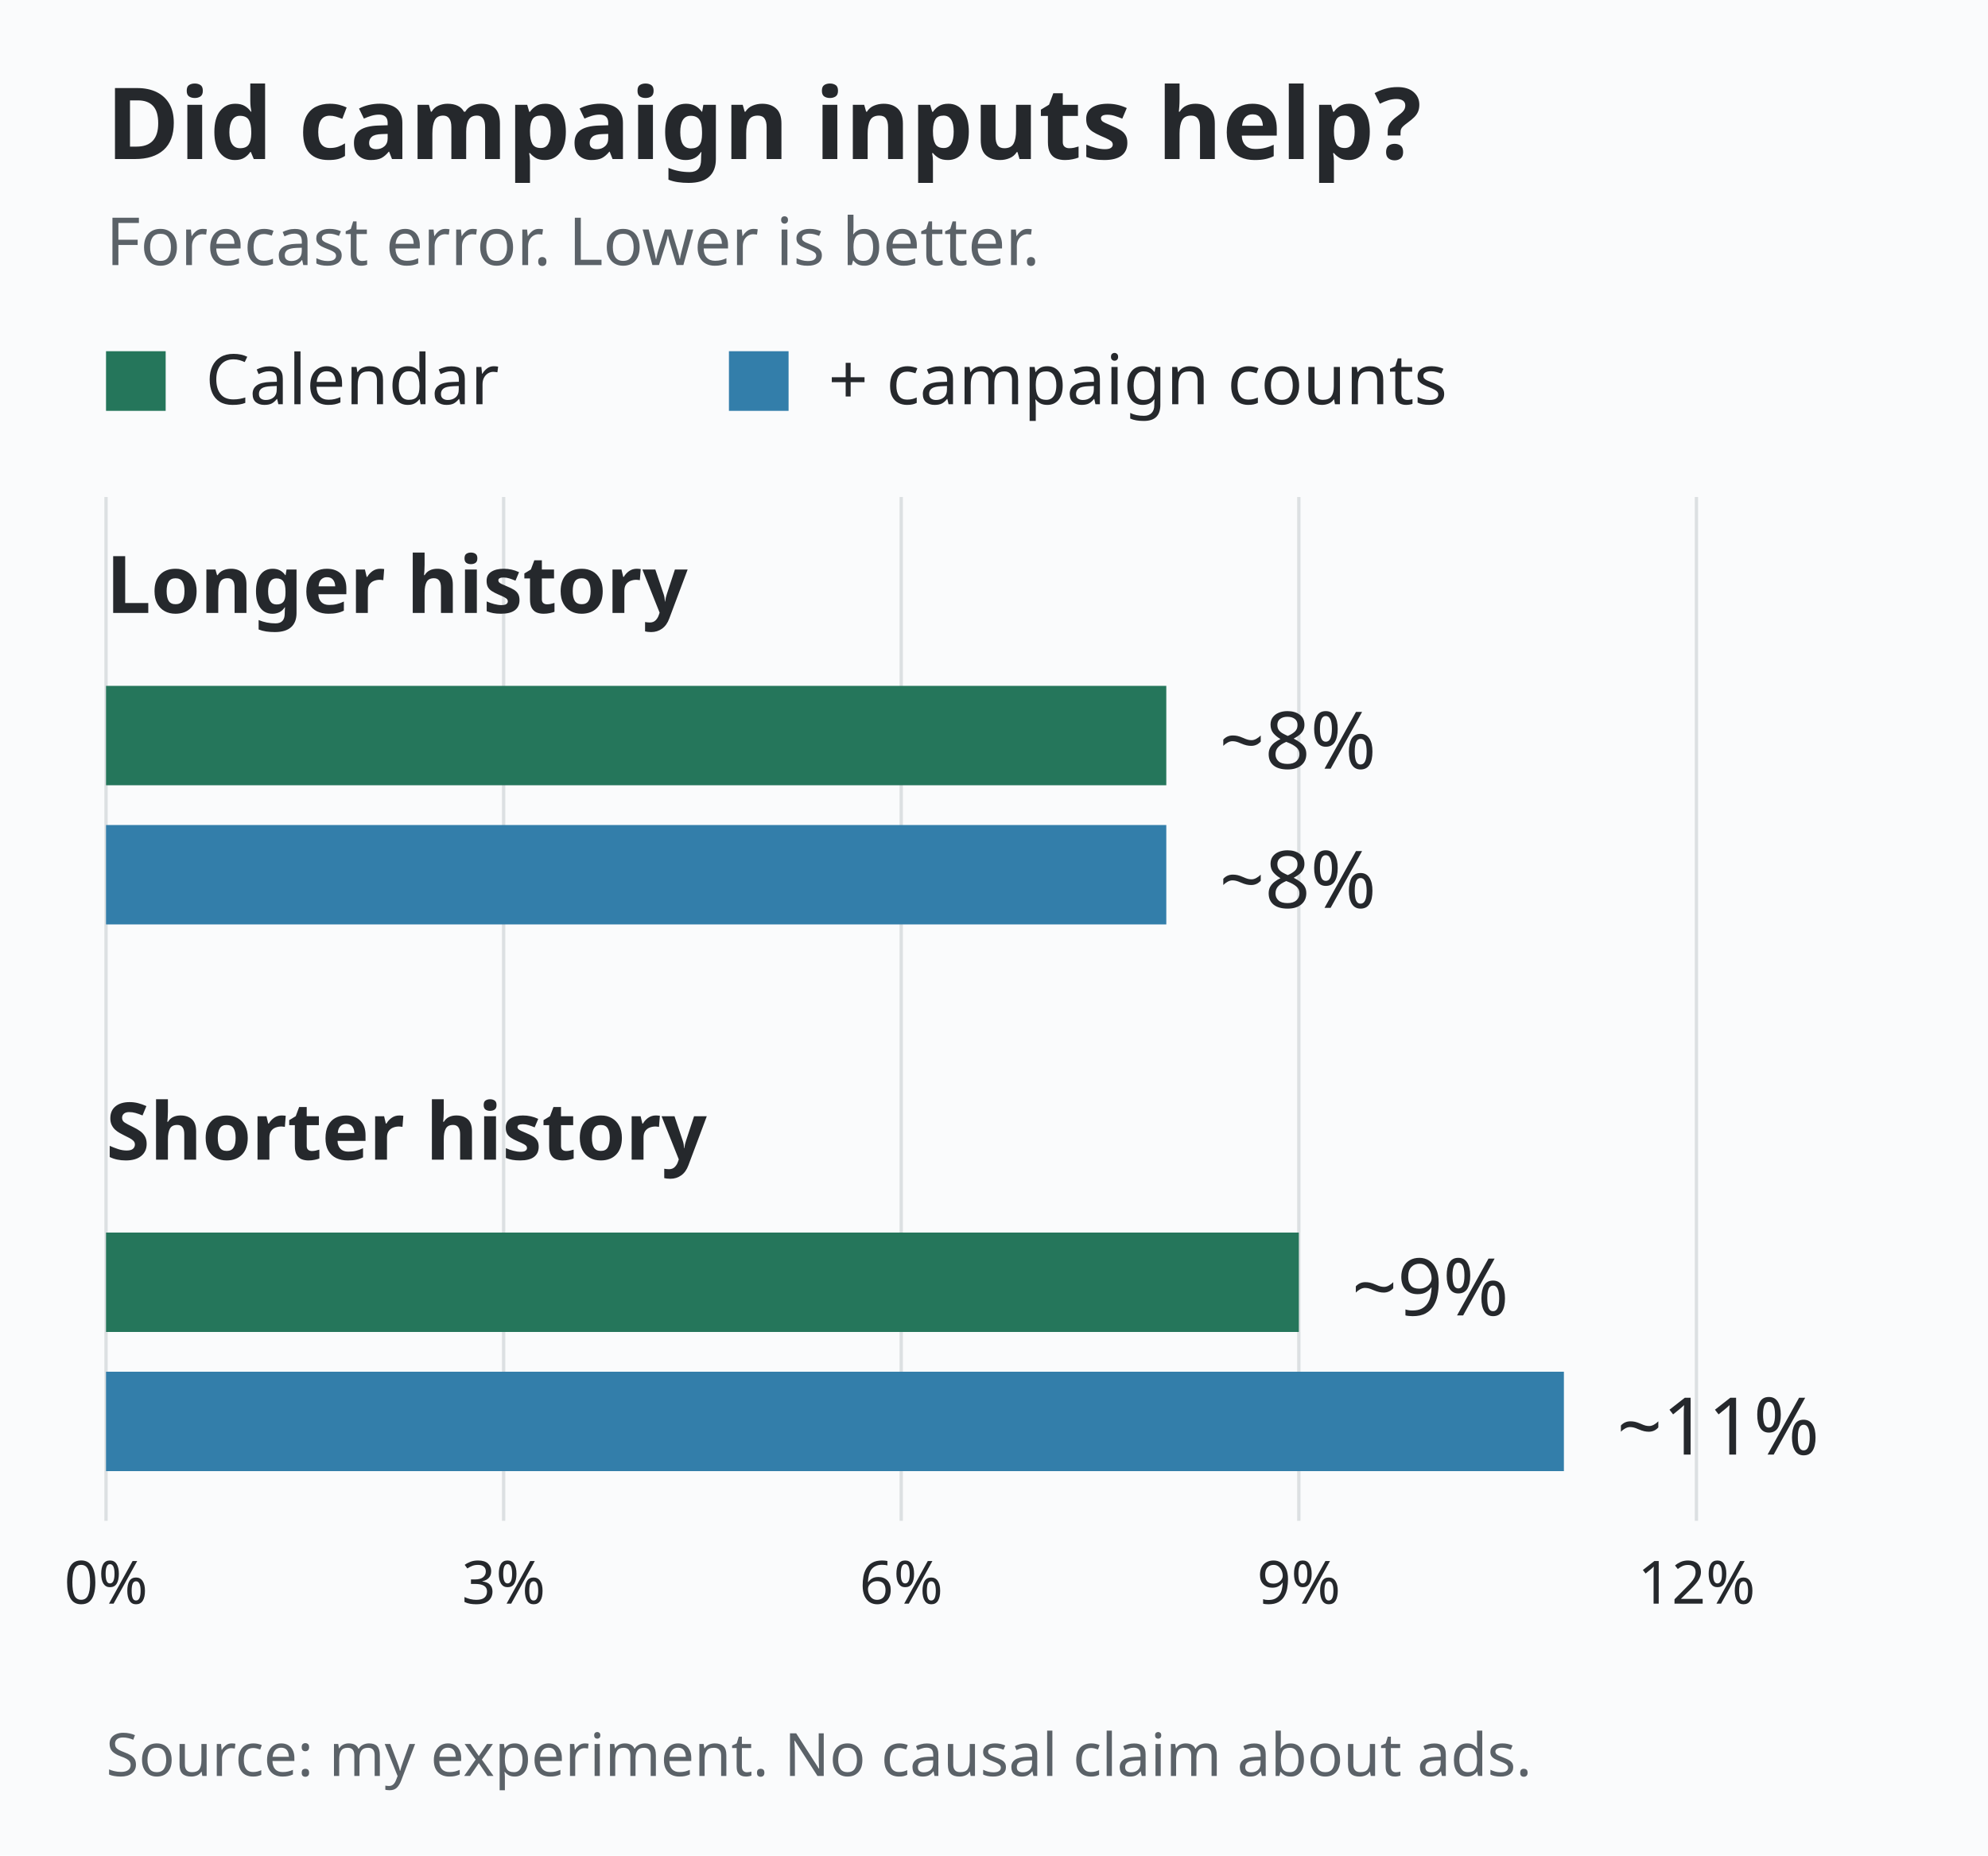
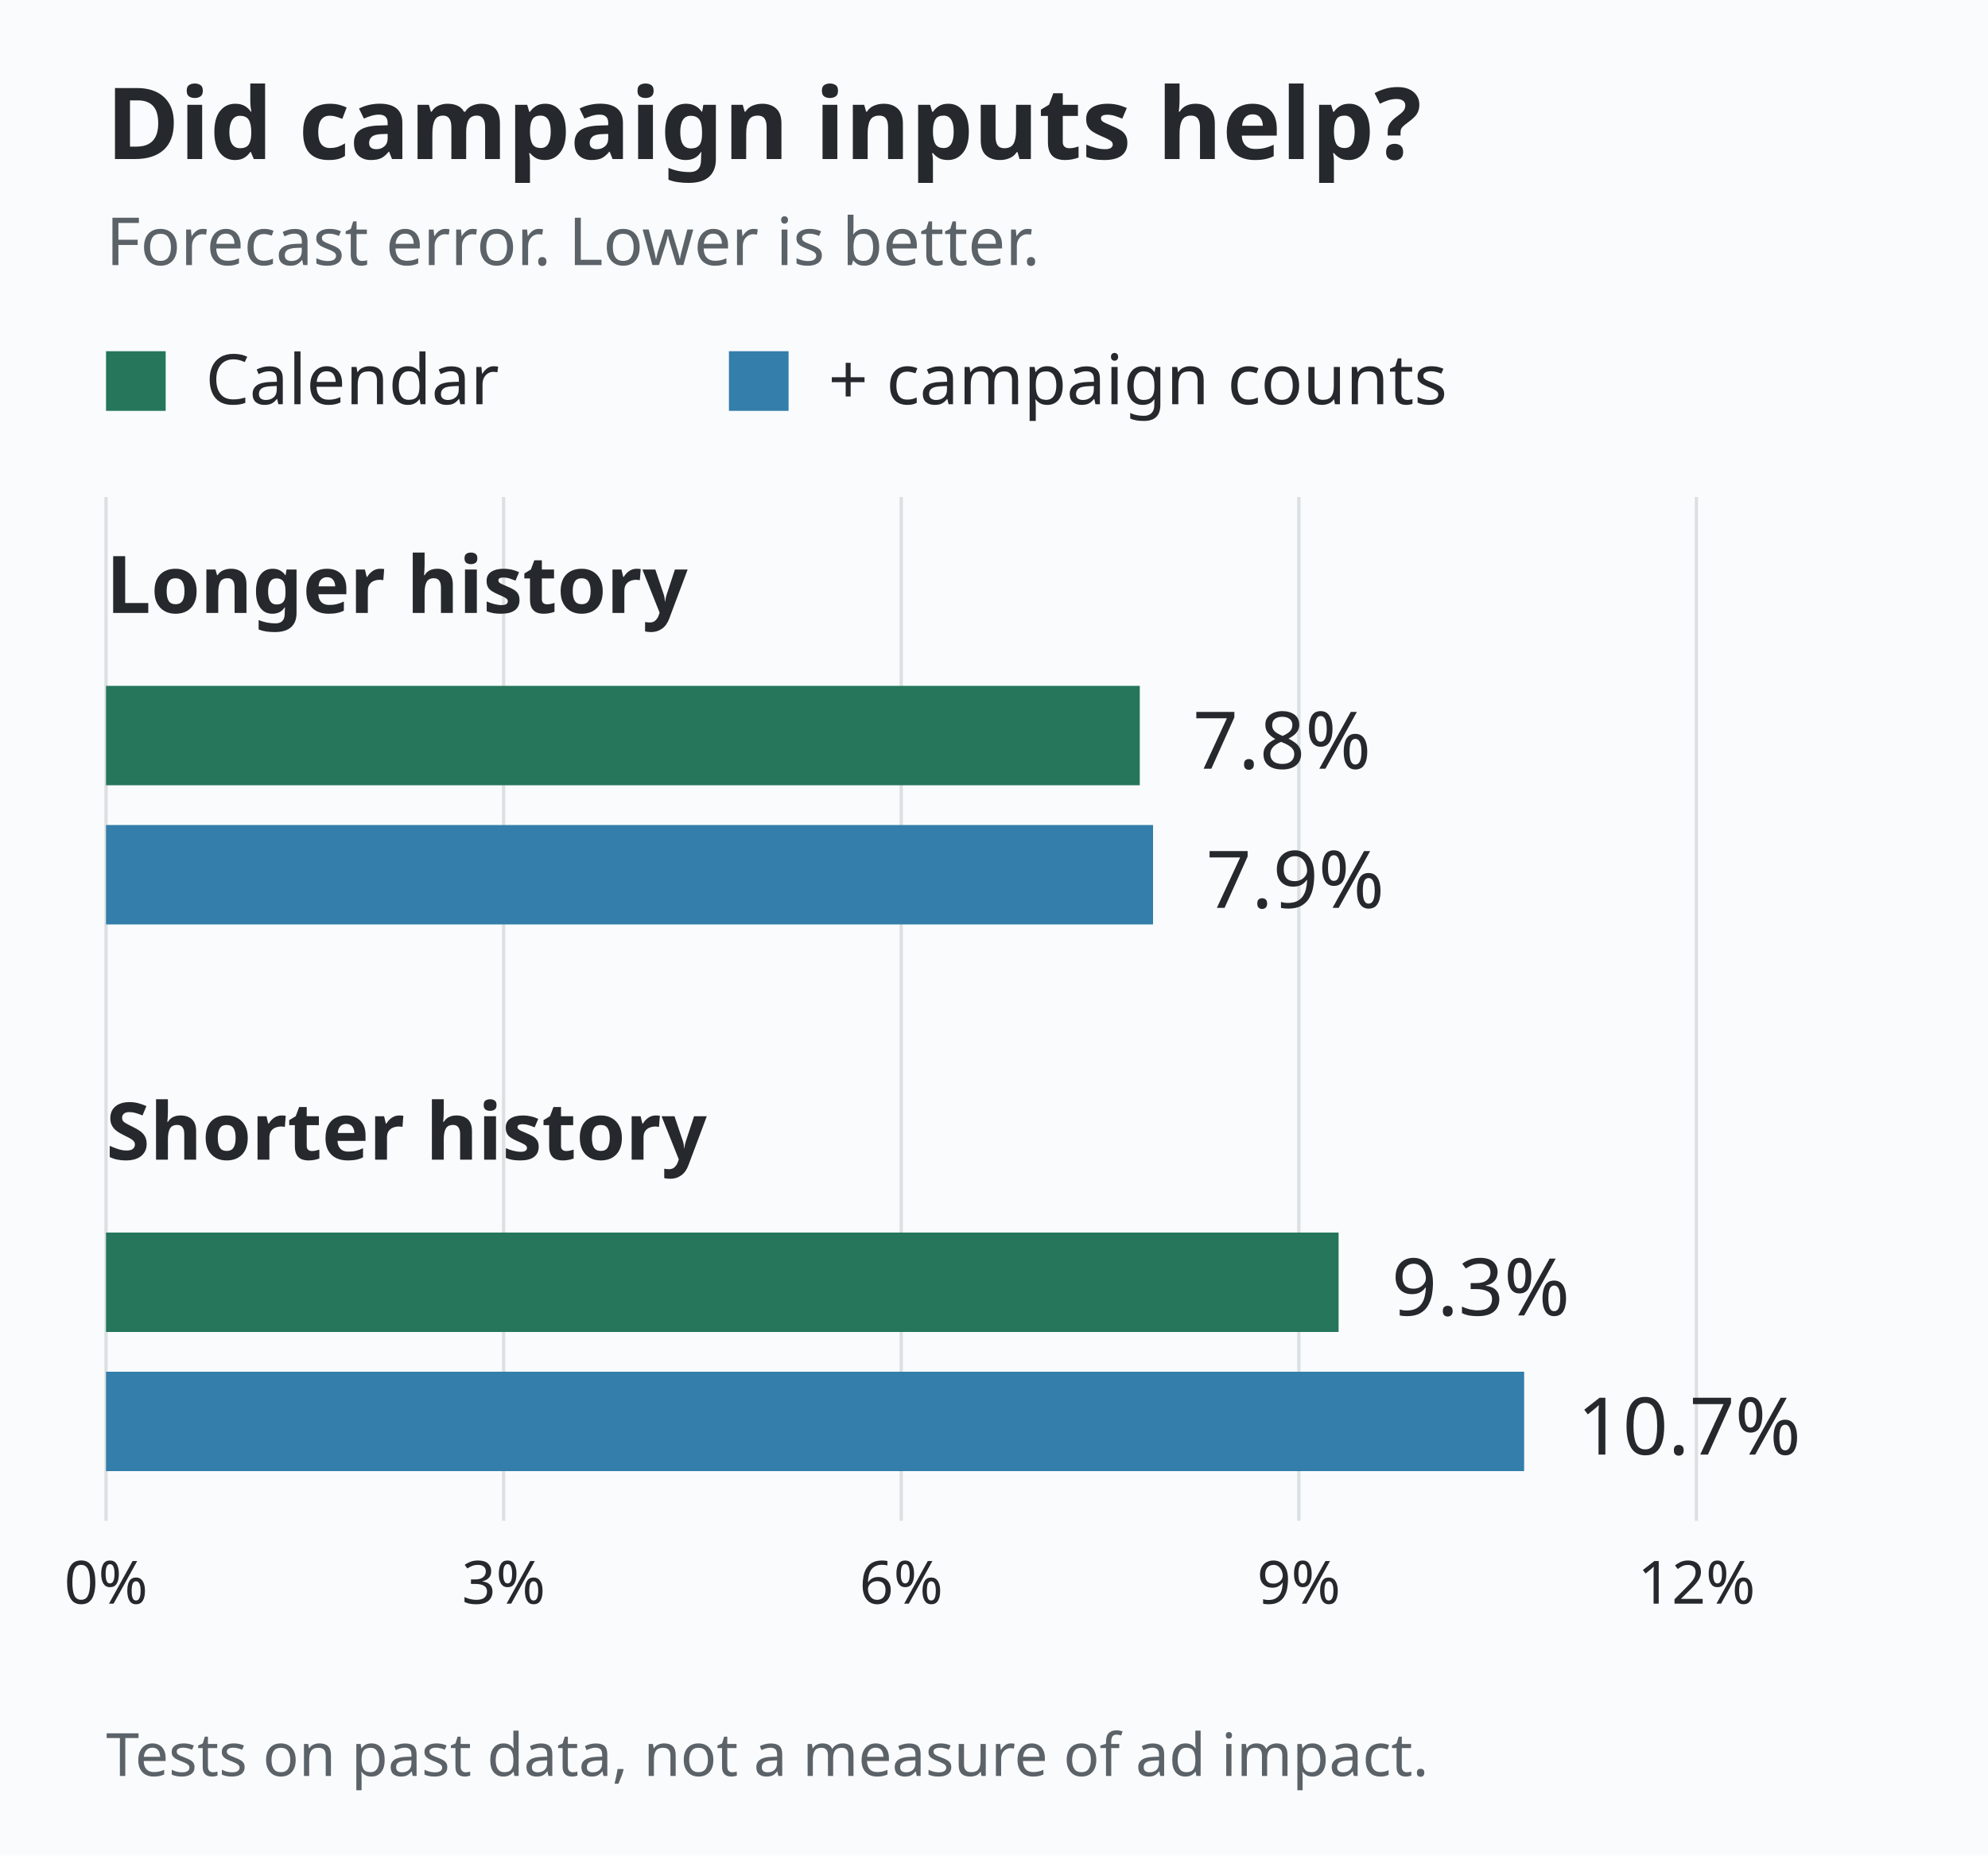
<svg xmlns="http://www.w3.org/2000/svg" width="600" height="560" viewBox="0 0 600 560" role="img" aria-labelledby="title desc">
  <style>
    text { font-family: Verdana, sans-serif; fill: #25282c; }
    .muted { fill: #5b6268; }
    .grid { stroke: #dce0e2; stroke-width: 1; }
    .calendar { fill: #25765b; }
    .campaign { fill: #337eaa; }
  </style>
  <rect width="600" height="560" fill="#fafbfc" />
  <text x="32" y="48" font-size="30" font-weight="700">Did campaign inputs help?</text>
  <text class="muted" x="32" y="80" font-size="20">Forecast error. Lower is better.</text>
  <g font-size="21">
    <rect class="calendar" x="32" y="106" width="18" height="18" />
    <text x="62" y="122">Calendar</text>
    <rect class="campaign" x="220" y="106" width="18" height="18" />
    <text x="250" y="122">+ campaign counts</text>
  </g>
  <g class="grid">
    <path d="M32 150V459 M152 150V459 M272 150V459 M392 150V459 M512 150V459" />
  </g>
  <g font-size="24">
    <text x="32" y="185" font-weight="700">Longer history</text>
-     <rect class="calendar" x="32" y="207" width="320" height="30" />
-     <text x="368" y="232">~8%</text>
-     <rect class="campaign" x="32" y="249" width="320" height="30" />
-     <text x="368" y="274">~8%</text>
+     <rect class="calendar" x="32" y="207" width="312" height="30" />
+     <text x="360" y="232">7.8%</text>
+     <rect class="campaign" x="32" y="249" width="316" height="30" />
+     <text x="364" y="274">7.9%</text>
    <text x="32" y="350" font-weight="700">Shorter history</text>
-     <rect class="calendar" x="32" y="372" width="360" height="30" />
-     <text x="408" y="397">~9%</text>
-     <rect class="campaign" x="32" y="414" width="440" height="30" />
-     <text x="488" y="439">~11%</text>
+     <rect class="calendar" x="32" y="372" width="372" height="30" />
+     <text x="420" y="397">9.3%</text>
+     <rect class="campaign" x="32" y="414" width="428" height="30" />
+     <text x="476" y="439">10.7%</text>
  </g>
  <g class="muted" font-size="18" text-anchor="middle">
    <text x="32" y="484">0%</text>
    <text x="152" y="484">3%</text>
    <text x="272" y="484">6%</text>
    <text x="392" y="484">9%</text>
    <text x="512" y="484">12%</text>
  </g>
-   <text class="muted" x="32" y="536" font-size="18">Source: my experiment. No causal claim about ads.</text>
+   <text class="muted" x="32" y="536" font-size="18">Tests on past data, not a measure of ad impact.</text>
</svg>
